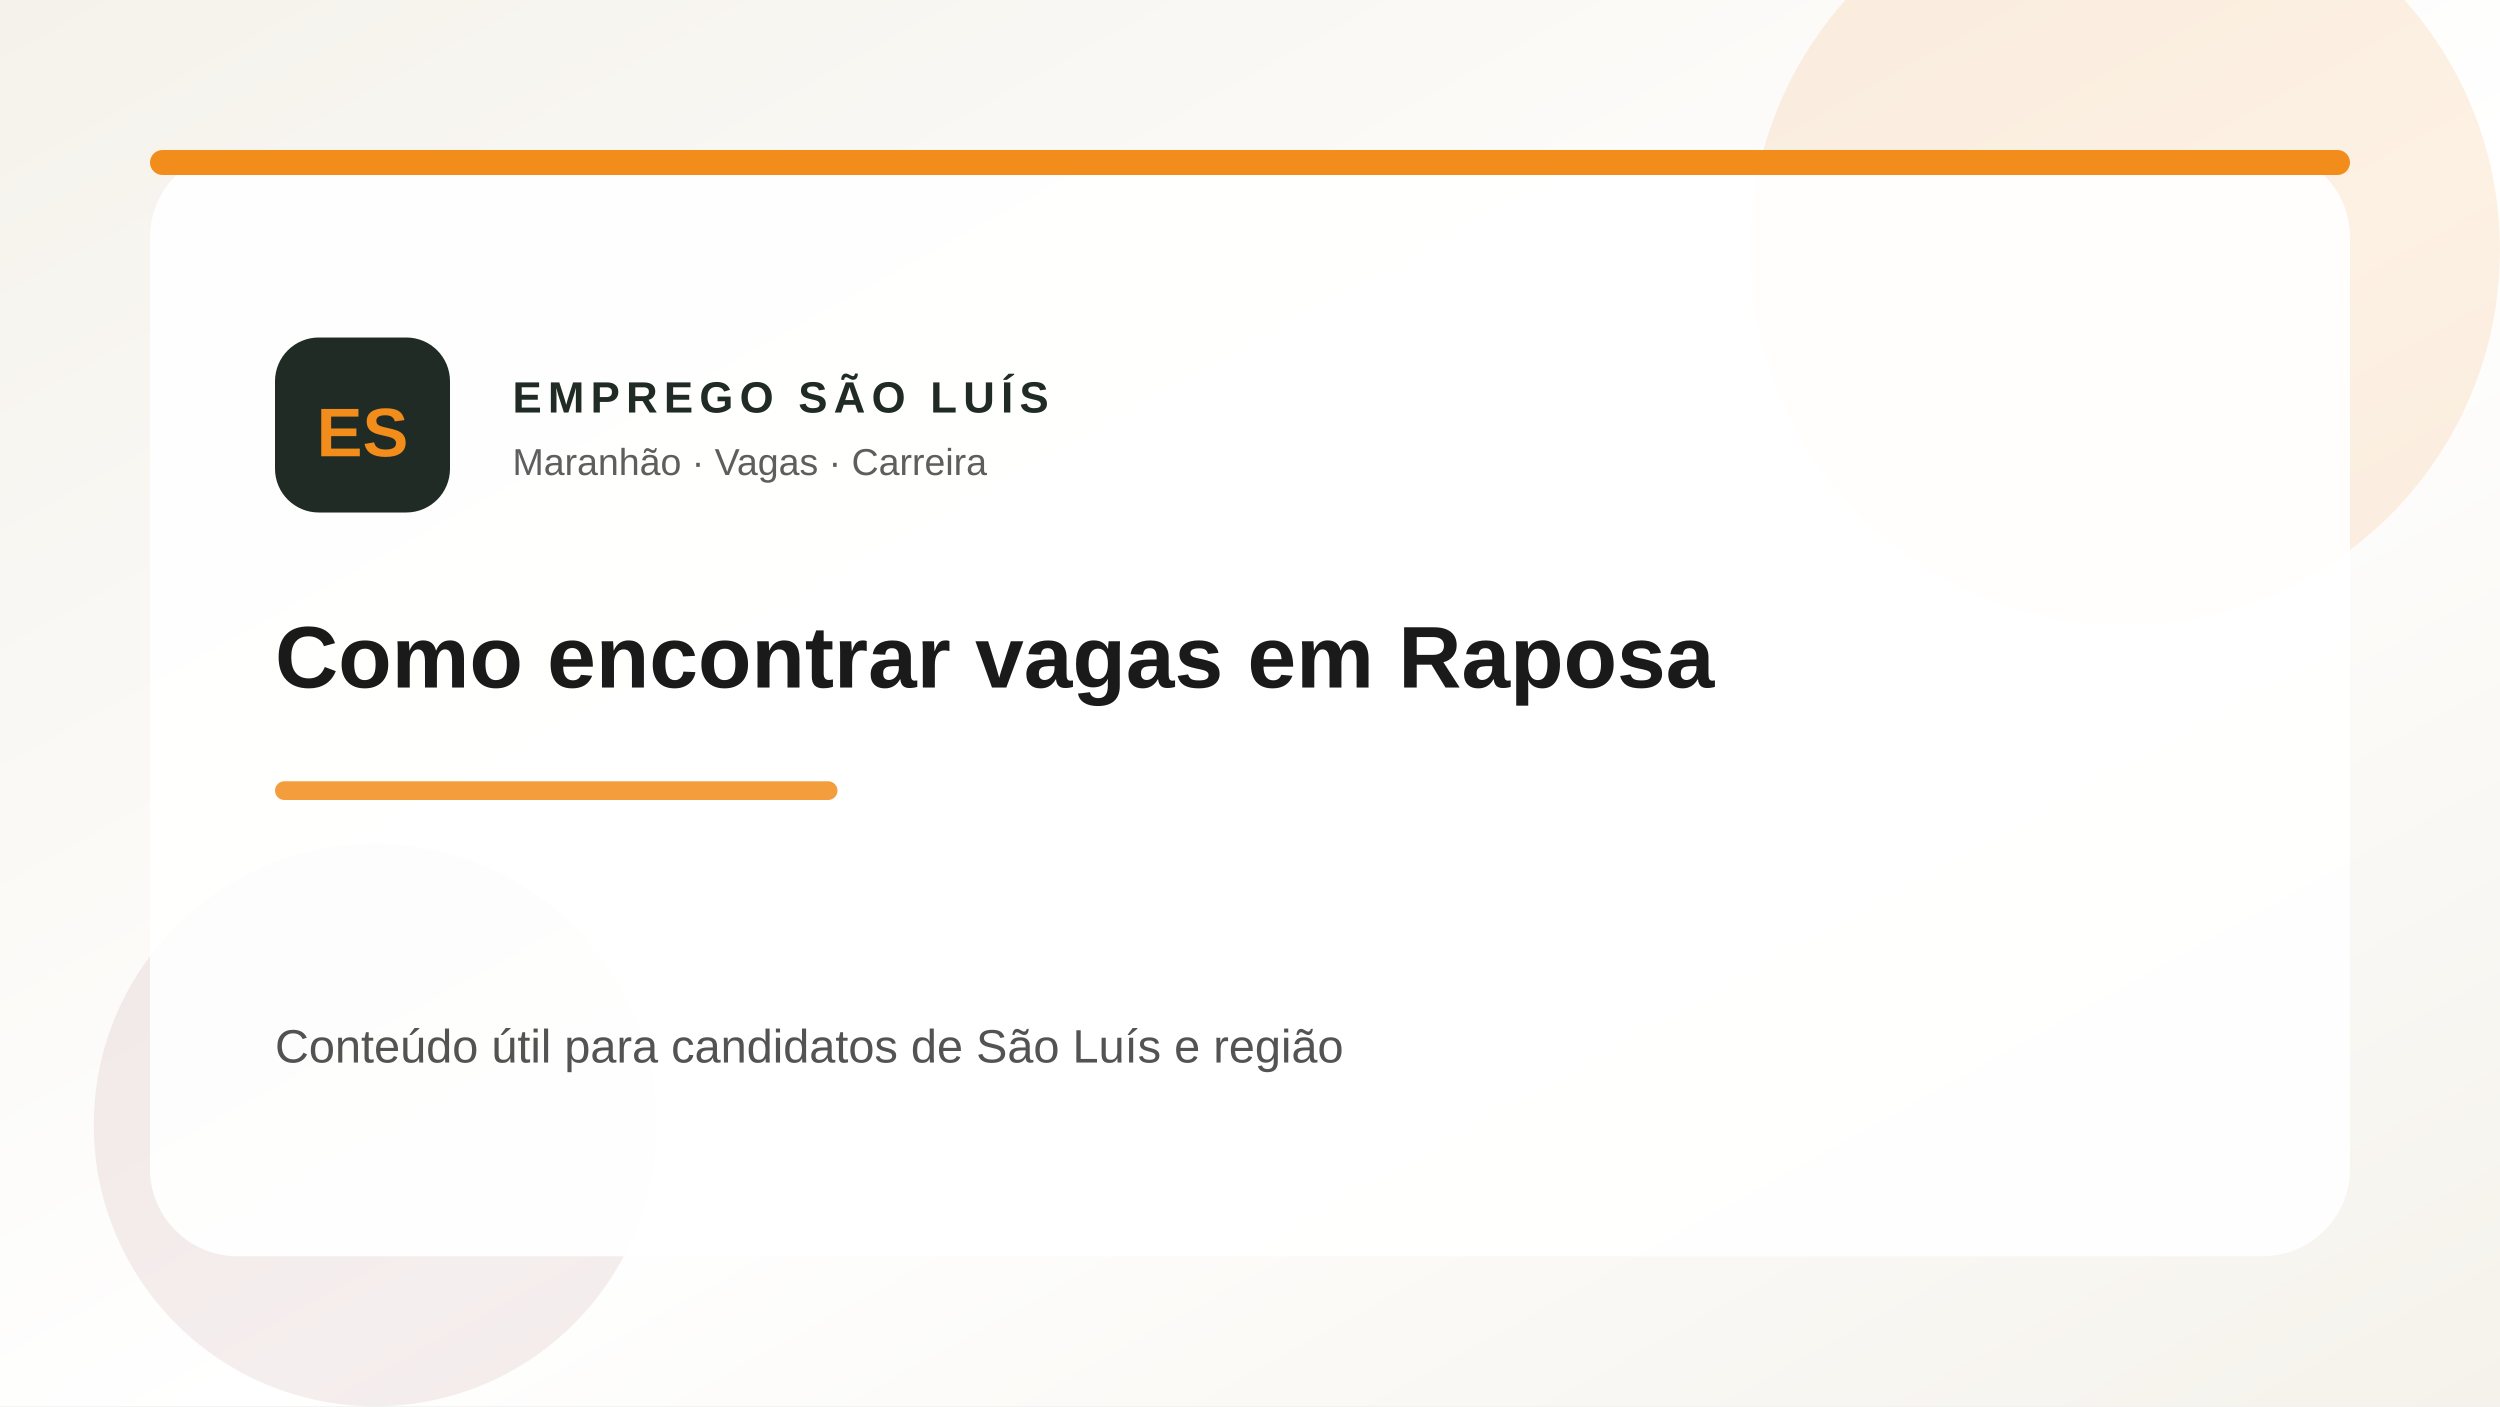
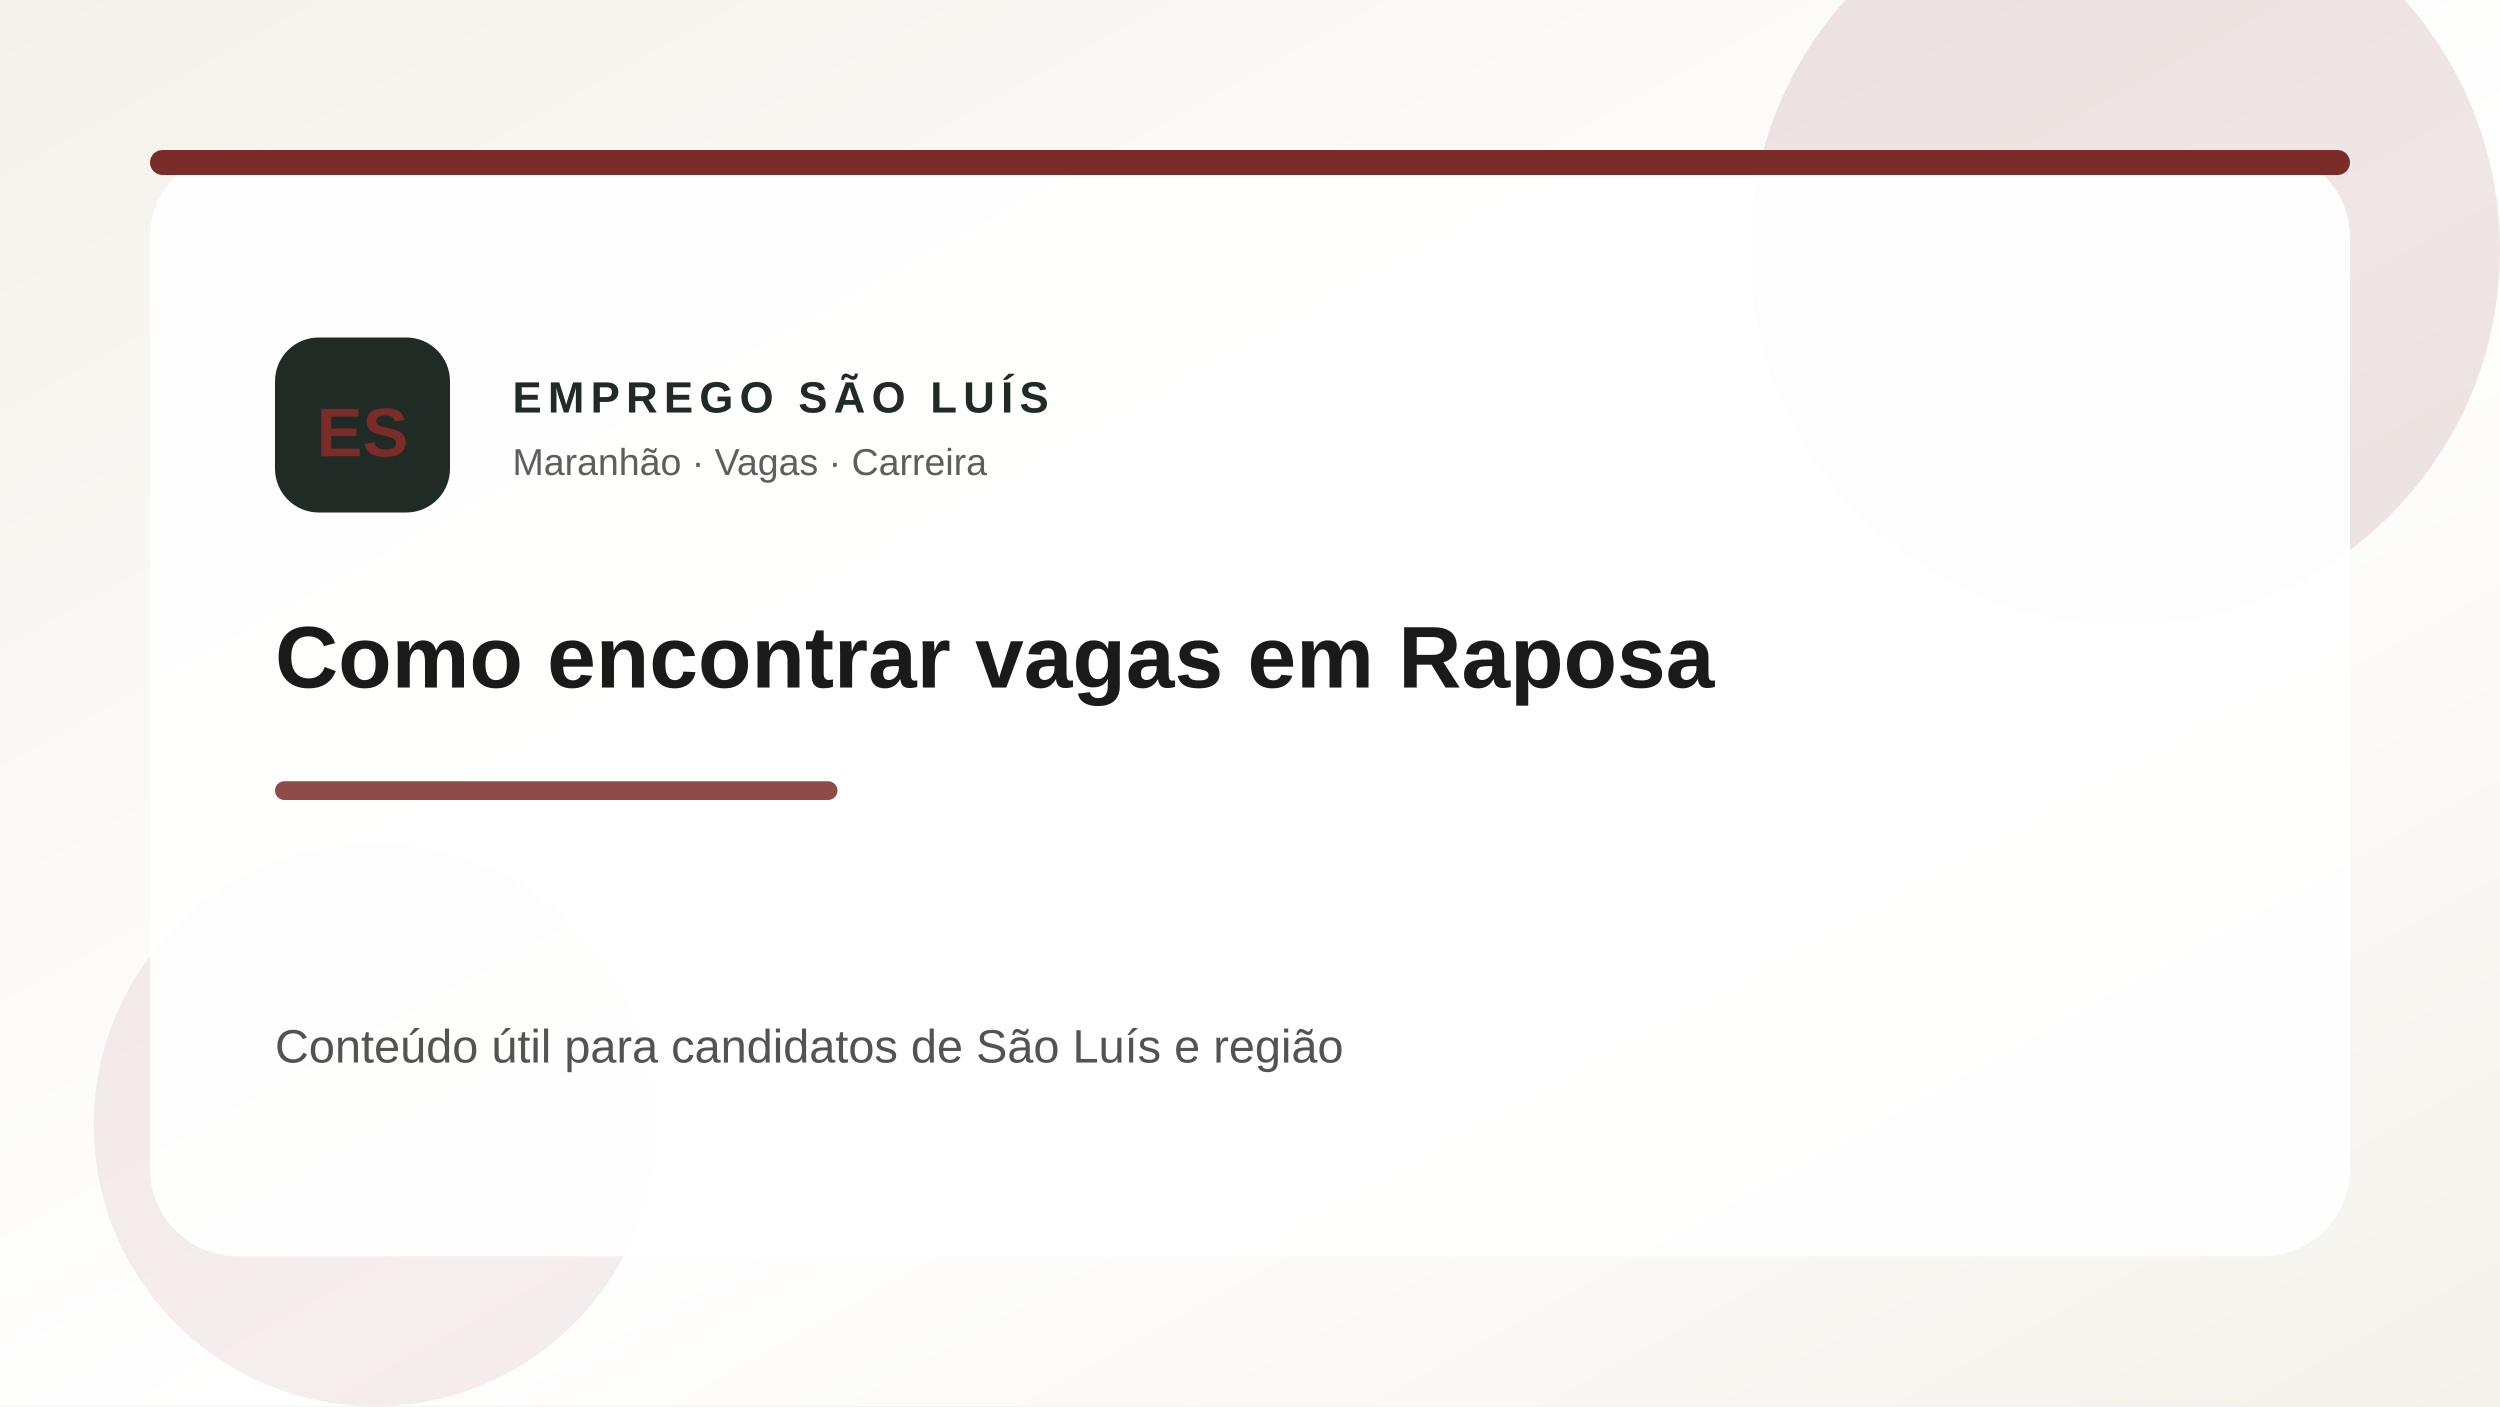
<svg xmlns="http://www.w3.org/2000/svg" width="800" height="450" viewBox="0 0 800 450" role="img" aria-label="Capa: Como encontrar vagas em Raposa">
  <defs>
    <linearGradient id="bg-como-encontrar-vagas-em-raposa" x1="0%" y1="0%" x2="100%" y2="100%">
      <stop offset="0%" stop-color="#F5F2EB" />
      <stop offset="55%" stop-color="#FFFFFF" />
      <stop offset="100%" stop-color="#F5F2EB" />
    </linearGradient>
  </defs>
  <rect width="800" height="450" fill="url(#bg-como-encontrar-vagas-em-raposa)" />
-   <circle cx="680" cy="80" r="120" fill="#F28C1B" opacity="0.12" />
+   <circle cx="680" cy="80" r="120" fill="#7B2C28" opacity="0.12" />
  <circle cx="120" cy="360" r="90" fill="#7B2C28" opacity="0.08" />
  <rect x="48" y="48" width="704" height="354" rx="28" fill="#FFFFFF" opacity="0.92" />
-   <rect x="48" y="48" width="704" height="8" rx="4" fill="#F28C1B" />
+   <rect x="48" y="48" width="704" height="8" rx="4" fill="#7B2C28" />
  <g transform="translate(88,108)">
    <rect x="0" y="0" width="56" height="56" rx="14" fill="#1F2B24" />
-     <text x="28" y="38" text-anchor="middle" font-family="Segoe UI, Arial, sans-serif" font-size="22" font-weight="700" fill="#F28C1B">ES</text>
+     <text x="28" y="38" text-anchor="middle" font-family="Segoe UI, Arial, sans-serif" font-size="22" font-weight="700" fill="#7B2C28">ES</text>
    <text x="76" y="24" font-family="Segoe UI, Arial, sans-serif" font-size="14" font-weight="700" fill="#1F2B24" letter-spacing="2">EMPREGO SÃO LUÍS</text>
    <text x="76" y="44" font-family="Segoe UI, Arial, sans-serif" font-size="12" fill="#1A1A1A" opacity="0.7">Maranhão · Vagas · Carreira</text>
  </g>
  <text x="88" y="220" font-family="Segoe UI, Arial, sans-serif" font-size="28" font-weight="700" fill="#1A1A1A">
    Como encontrar vagas em Raposa
  </text>
-   <rect x="88" y="250" width="180" height="6" rx="3" fill="#F28C1B" opacity="0.85" />
+   <rect x="88" y="250" width="180" height="6" rx="3" fill="#7B2C28" opacity="0.85" />
  <text x="88" y="340" font-family="Segoe UI, Arial, sans-serif" font-size="15" fill="#1A1A1A" opacity="0.75">Conteúdo útil para candidatos de São Luís e região</text>
</svg>
